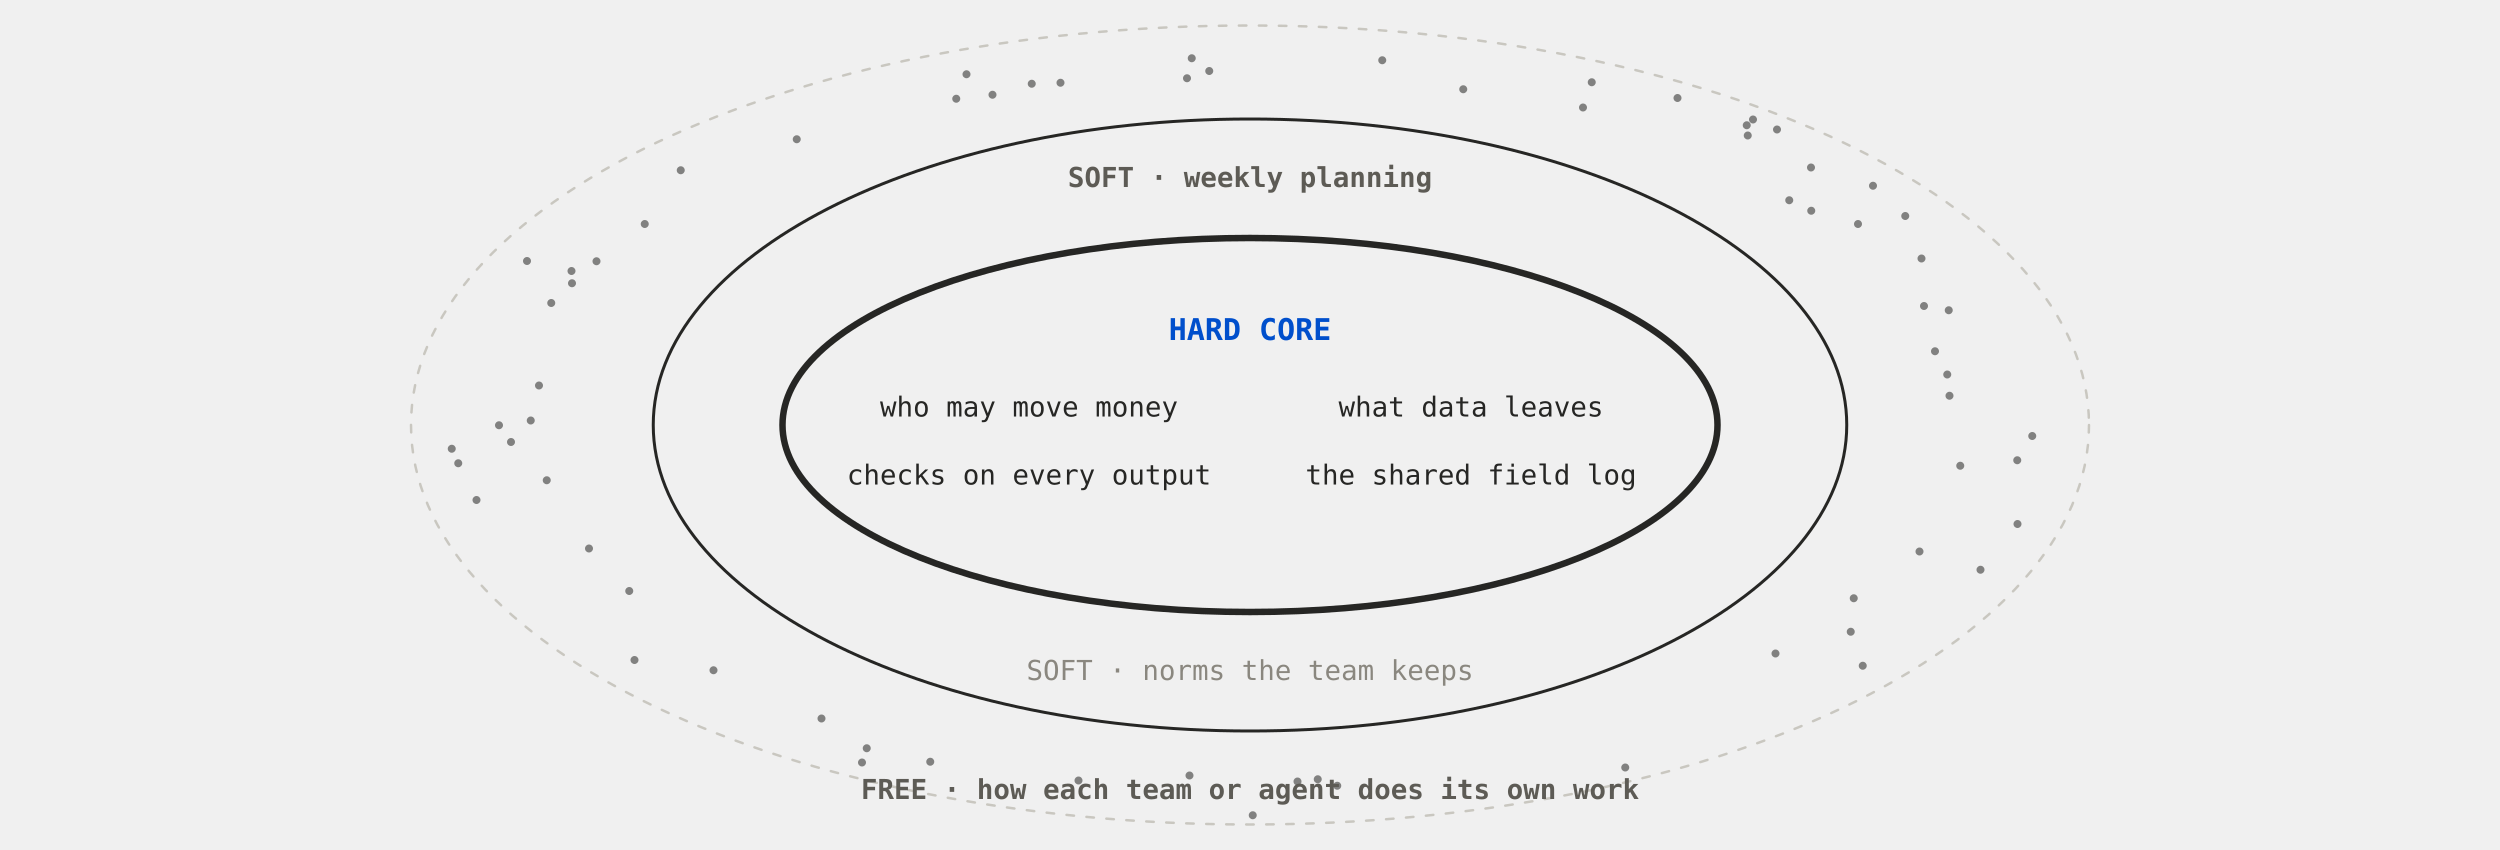
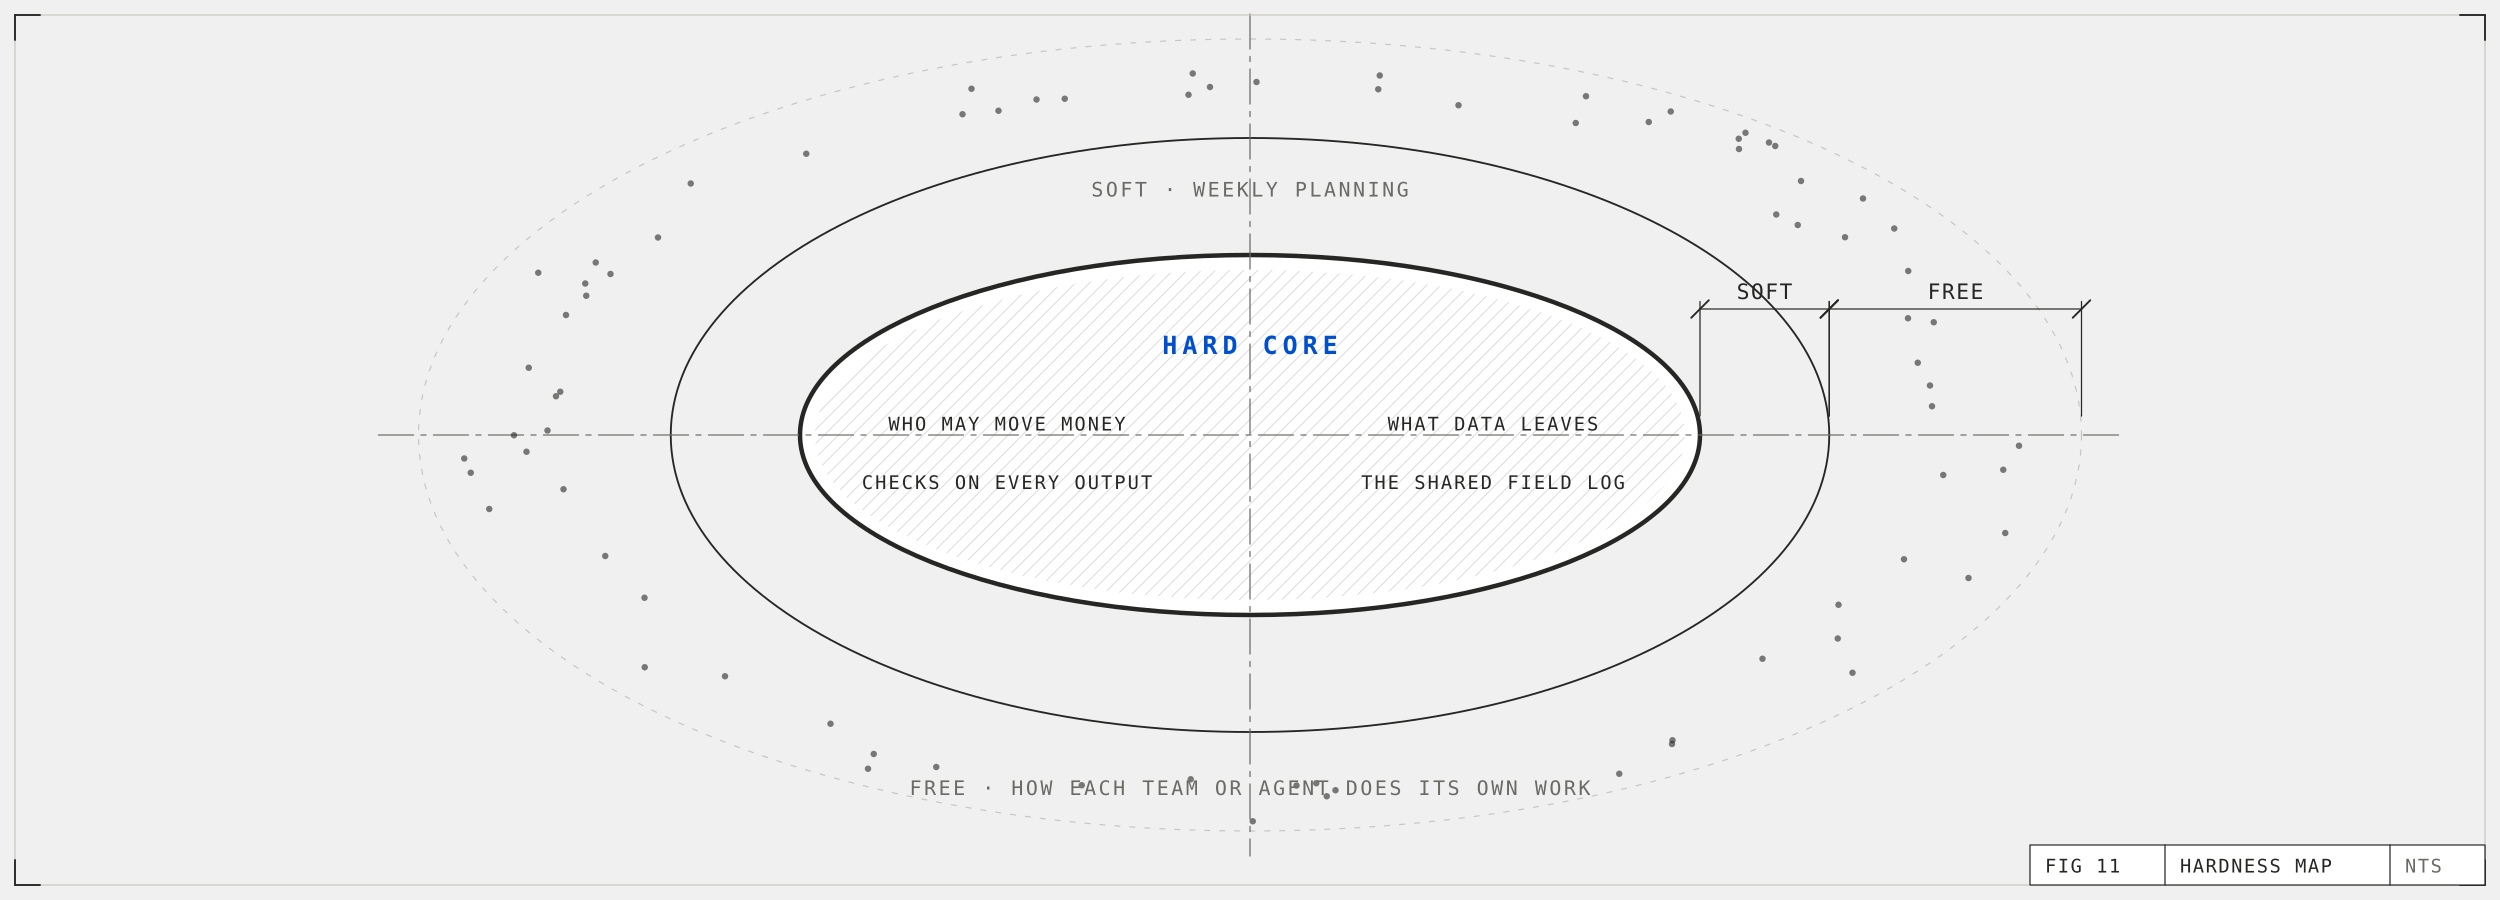
- <svg xmlns="http://www.w3.org/2000/svg" viewBox="0 0 1000 340" width="1000" height="340" role="img" aria-label="Three rings: a small hard core in the middle, soft norms around it, and free work outside">
+ <svg xmlns="http://www.w3.org/2000/svg" viewBox="0 0 1000 360" width="1000" height="360" role="img" aria-label="The hardness map in plan: a hatched hard core, a ring of soft norms, free work outside">
+   <defs>
+     <pattern id="h0" width="4" height="4" patternUnits="userSpaceOnUse" patternTransform="rotate(45)">
+       <line x1="0" y1="0" x2="0" y2="4" stroke="#262624" stroke-width="0.35" />
+     </pattern>
+   </defs>
  <g fill="none" stroke-linecap="round" stroke-linejoin="round">
-     <ellipse cx="500.0" cy="170.0" rx="335.6" ry="159.8" stroke="#c9c7c0" stroke-width="1" stroke-dasharray="3 5" />
-     <ellipse cx="500.0" cy="170.0" rx="238.7" ry="122.4" stroke="#262624" stroke-width="1.2" />
-     <ellipse cx="500.0" cy="170.0" rx="187.0" ry="74.8" stroke="#262624" stroke-width="2.6" />
-     <circle cx="774.0" cy="140.5" r="1.6" fill="#262624" stroke="none" opacity=".55" />
-     <circle cx="474.8" cy="31.3" r="1.6" fill="#262624" stroke="none" opacity=".55" />
-     <circle cx="779.8" cy="158.3" r="1.6" fill="#262624" stroke="none" opacity=".55" />
-     <circle cx="724.4" cy="67.0" r="1.6" fill="#262624" stroke="none" opacity=".55" />
-     <circle cx="701.2" cy="47.8" r="1.6" fill="#262624" stroke="none" opacity=".55" />
-     <circle cx="519.0" cy="312.6" r="1.6" fill="#262624" stroke="none" opacity=".55" />
-     <circle cx="424.2" cy="33.1" r="1.6" fill="#262624" stroke="none" opacity=".55" />
-     <circle cx="475.8" cy="310.2" r="1.6" fill="#262624" stroke="none" opacity=".55" />
-     <circle cx="698.7" cy="50.1" r="1.6" fill="#262624" stroke="none" opacity=".55" />
-     <circle cx="585.3" cy="35.7" r="1.6" fill="#262624" stroke="none" opacity=".55" />
-     <circle cx="768.6" cy="103.4" r="1.6" fill="#262624" stroke="none" opacity=".55" />
-     <circle cx="534.9" cy="314.3" r="1.6" fill="#262624" stroke="none" opacity=".55" />
-     <circle cx="251.7" cy="236.4" r="1.6" fill="#262624" stroke="none" opacity=".55" />
-     <circle cx="228.8" cy="113.3" r="1.6" fill="#262624" stroke="none" opacity=".55" />
-     <circle cx="210.8" cy="104.4" r="1.6" fill="#262624" stroke="none" opacity=".55" />
-     <circle cx="318.7" cy="55.7" r="1.6" fill="#262624" stroke="none" opacity=".55" />
-     <circle cx="710.8" cy="51.8" r="1.6" fill="#262624" stroke="none" opacity=".55" />
-     <circle cx="180.7" cy="179.5" r="1.6" fill="#262624" stroke="none" opacity=".55" />
-     <circle cx="784.1" cy="186.3" r="1.6" fill="#262624" stroke="none" opacity=".55" />
-     <circle cx="650.1" cy="307.0" r="1.6" fill="#262624" stroke="none" opacity=".55" />
-     <circle cx="386.6" cy="29.7" r="1.6" fill="#262624" stroke="none" opacity=".55" />
-     <circle cx="431.4" cy="312.2" r="1.6" fill="#262624" stroke="none" opacity=".55" />
-     <circle cx="715.7" cy="80.1" r="1.6" fill="#262624" stroke="none" opacity=".55" />
-     <circle cx="710.2" cy="261.4" r="1.6" fill="#262624" stroke="none" opacity=".55" />
-     <circle cx="190.6" cy="200.0" r="1.6" fill="#262624" stroke="none" opacity=".55" />
-     <circle cx="220.5" cy="121.2" r="1.6" fill="#262624" stroke="none" opacity=".55" />
-     <circle cx="212.3" cy="168.2" r="1.6" fill="#262624" stroke="none" opacity=".55" />
-     <circle cx="779.5" cy="124.1" r="1.6" fill="#262624" stroke="none" opacity=".55" />
-     <circle cx="527.1" cy="311.7" r="1.6" fill="#262624" stroke="none" opacity=".55" />
-     <circle cx="633.2" cy="43.0" r="1.6" fill="#262624" stroke="none" opacity=".55" />
-     <circle cx="743.2" cy="89.6" r="1.6" fill="#262624" stroke="none" opacity=".55" />
-     <circle cx="235.6" cy="219.4" r="1.6" fill="#262624" stroke="none" opacity=".55" />
-     <circle cx="762.1" cy="86.4" r="1.6" fill="#262624" stroke="none" opacity=".55" />
-     <circle cx="218.7" cy="192.1" r="1.6" fill="#262624" stroke="none" opacity=".55" />
-     <circle cx="204.4" cy="176.8" r="1.6" fill="#262624" stroke="none" opacity=".55" />
-     <circle cx="671.0" cy="39.2" r="1.6" fill="#262624" stroke="none" opacity=".55" />
-     <circle cx="483.7" cy="28.4" r="1.6" fill="#262624" stroke="none" opacity=".55" />
-     <circle cx="807.0" cy="209.6" r="1.6" fill="#262624" stroke="none" opacity=".55" />
-     <circle cx="769.6" cy="122.4" r="1.6" fill="#262624" stroke="none" opacity=".55" />
-     <circle cx="199.6" cy="170.1" r="1.6" fill="#262624" stroke="none" opacity=".55" />
-     <circle cx="778.9" cy="149.8" r="1.6" fill="#262624" stroke="none" opacity=".55" />
-     <circle cx="792.2" cy="227.9" r="1.6" fill="#262624" stroke="none" opacity=".55" />
-     <circle cx="228.6" cy="108.4" r="1.6" fill="#262624" stroke="none" opacity=".55" />
-     <circle cx="552.9" cy="24.1" r="1.6" fill="#262624" stroke="none" opacity=".55" />
-     <circle cx="397.0" cy="37.9" r="1.6" fill="#262624" stroke="none" opacity=".55" />
-     <circle cx="741.5" cy="239.3" r="1.6" fill="#262624" stroke="none" opacity=".55" />
-     <circle cx="346.7" cy="299.3" r="1.6" fill="#262624" stroke="none" opacity=".55" />
-     <circle cx="285.4" cy="268.1" r="1.6" fill="#262624" stroke="none" opacity=".55" />
-     <circle cx="272.3" cy="68.1" r="1.6" fill="#262624" stroke="none" opacity=".55" />
-     <circle cx="257.9" cy="89.6" r="1.6" fill="#262624" stroke="none" opacity=".55" />
-     <circle cx="636.7" cy="32.9" r="1.6" fill="#262624" stroke="none" opacity=".55" />
-     <circle cx="749.2" cy="74.3" r="1.6" fill="#262624" stroke="none" opacity=".55" />
-     <circle cx="806.9" cy="184.1" r="1.6" fill="#262624" stroke="none" opacity=".55" />
-     <circle cx="328.6" cy="287.4" r="1.6" fill="#262624" stroke="none" opacity=".55" />
-     <circle cx="215.6" cy="154.2" r="1.6" fill="#262624" stroke="none" opacity=".55" />
-     <circle cx="501.1" cy="326.1" r="1.6" fill="#262624" stroke="none" opacity=".55" />
-     <circle cx="344.8" cy="305.0" r="1.6" fill="#262624" stroke="none" opacity=".55" />
-     <circle cx="382.5" cy="39.5" r="1.6" fill="#262624" stroke="none" opacity=".55" />
-     <circle cx="372.1" cy="304.7" r="1.6" fill="#262624" stroke="none" opacity=".55" />
-     <circle cx="412.7" cy="33.5" r="1.6" fill="#262624" stroke="none" opacity=".55" />
-     <circle cx="767.8" cy="220.6" r="1.6" fill="#262624" stroke="none" opacity=".55" />
-     <circle cx="699.1" cy="54.2" r="1.6" fill="#262624" stroke="none" opacity=".55" />
-     <circle cx="745.1" cy="266.3" r="1.6" fill="#262624" stroke="none" opacity=".55" />
-     <circle cx="238.6" cy="104.5" r="1.6" fill="#262624" stroke="none" opacity=".55" />
-     <circle cx="724.5" cy="84.3" r="1.6" fill="#262624" stroke="none" opacity=".55" />
-     <circle cx="740.3" cy="252.7" r="1.6" fill="#262624" stroke="none" opacity=".55" />
-     <circle cx="476.7" cy="23.3" r="1.6" fill="#262624" stroke="none" opacity=".55" />
-     <circle cx="183.3" cy="185.3" r="1.6" fill="#262624" stroke="none" opacity=".55" />
-     <circle cx="253.8" cy="264.0" r="1.6" fill="#262624" stroke="none" opacity=".55" />
-     <circle cx="812.9" cy="174.4" r="1.6" fill="#262624" stroke="none" opacity=".55" />
-     <text x="500.0" y="136.0" text-anchor="middle" font-family="ui-monospace, Menlo, monospace" font-size="12" font-weight="600" fill="#004fcc" stroke="none">HARD CORE</text>
-     <text x="411.6" y="166.6" text-anchor="middle" font-family="ui-monospace, Menlo, monospace" font-size="11" font-weight="400" fill="#262624" stroke="none">who may move money</text>
-     <text x="588.4" y="166.6" text-anchor="middle" font-family="ui-monospace, Menlo, monospace" font-size="11" font-weight="400" fill="#262624" stroke="none">what data leaves</text>
-     <text x="411.6" y="193.8" text-anchor="middle" font-family="ui-monospace, Menlo, monospace" font-size="11" font-weight="400" fill="#262624" stroke="none">checks on every output</text>
-     <text x="588.4" y="193.8" text-anchor="middle" font-family="ui-monospace, Menlo, monospace" font-size="11" font-weight="400" fill="#262624" stroke="none">the shared field log</text>
-     <text x="500.0" y="74.8" text-anchor="middle" font-family="ui-monospace, Menlo, monospace" font-size="11" font-weight="600" fill="#5d5b55" stroke="none">SOFT · weekly planning</text>
-     <text x="500.0" y="272.0" text-anchor="middle" font-family="ui-monospace, Menlo, monospace" font-size="11" font-weight="400" fill="#8a877f" stroke="none">SOFT · norms the team keeps</text>
-     <text x="500.0" y="319.6" text-anchor="middle" font-family="ui-monospace, Menlo, monospace" font-size="11" font-weight="600" fill="#5d5b55" stroke="none">FREE · how each team or agent does its own work</text>
+     <ellipse cx="500.0" cy="174.0" rx="332.6" ry="158.4" stroke="#c9c7c0" stroke-width="0.5" fill="none" stroke-dasharray="2 4" />
+     <ellipse cx="500.0" cy="174.0" rx="231.7" ry="118.8" stroke="#262624" stroke-width="0.75" fill="none" />
+     <ellipse cx="500.0" cy="174.0" rx="180.0" ry="72.0" stroke="#262624" stroke-width="1.8" fill="#ffffff" />
+     <ellipse cx="500.0" cy="174.0" rx="174.0" ry="66.0" stroke="none" fill="url(#h0)" opacity=".35" />
+     <path d="M151.4 174.0L848.6 174.0" stroke="#6b6a66" stroke-width="0.5" stroke-dasharray="14 3 2 3" />
+     <path d="M500.0 5.6L500.0 342.4" stroke="#6b6a66" stroke-width="0.5" stroke-dasharray="14 3 2 3" />
+     <circle cx="767.1" cy="145.1" r="1.3" fill="#262624" stroke="none" opacity="0.6" />
+     <circle cx="475.4" cy="37.9" r="1.3" fill="#262624" stroke="none" opacity="0.6" />
+     <circle cx="772.8" cy="162.5" r="1.3" fill="#262624" stroke="none" opacity="0.6" />
+     <circle cx="720.4" cy="72.4" r="1.3" fill="#262624" stroke="none" opacity="0.6" />
+     <circle cx="698.2" cy="53.1" r="1.3" fill="#262624" stroke="none" opacity="0.6" />
+     <circle cx="518.6" cy="314.2" r="1.3" fill="#262624" stroke="none" opacity="0.6" />
+     <circle cx="425.9" cy="39.5" r="1.3" fill="#262624" stroke="none" opacity="0.6" />
+     <circle cx="476.3" cy="311.7" r="1.3" fill="#262624" stroke="none" opacity="0.6" />
+     <circle cx="695.5" cy="55.5" r="1.3" fill="#262624" stroke="none" opacity="0.6" />
+     <circle cx="583.4" cy="42.1" r="1.3" fill="#262624" stroke="none" opacity="0.6" />
+     <circle cx="763.3" cy="108.4" r="1.3" fill="#262624" stroke="none" opacity="0.6" />
+     <circle cx="534.2" cy="316.1" r="1.3" fill="#262624" stroke="none" opacity="0.6" />
+     <circle cx="257.8" cy="239.1" r="1.3" fill="#262624" stroke="none" opacity="0.6" />
+     <circle cx="234.5" cy="118.3" r="1.3" fill="#262624" stroke="none" opacity="0.6" />
+     <circle cx="215.3" cy="109.1" r="1.3" fill="#262624" stroke="none" opacity="0.6" />
+     <circle cx="322.5" cy="61.5" r="1.3" fill="#262624" stroke="none" opacity="0.6" />
+     <circle cx="707.6" cy="57.0" r="1.3" fill="#262624" stroke="none" opacity="0.6" />
+     <circle cx="185.7" cy="183.4" r="1.3" fill="#262624" stroke="none" opacity="0.6" />
+     <circle cx="777.3" cy="190.0" r="1.3" fill="#262624" stroke="none" opacity="0.6" />
+     <circle cx="647.7" cy="309.5" r="1.3" fill="#262624" stroke="none" opacity="0.6" />
+     <circle cx="388.6" cy="35.5" r="1.3" fill="#262624" stroke="none" opacity="0.6" />
+     <circle cx="432.7" cy="314.1" r="1.3" fill="#262624" stroke="none" opacity="0.6" />
+     <circle cx="710.5" cy="85.8" r="1.3" fill="#262624" stroke="none" opacity="0.6" />
+     <circle cx="705.0" cy="263.5" r="1.3" fill="#262624" stroke="none" opacity="0.6" />
+     <circle cx="195.7" cy="203.6" r="1.3" fill="#262624" stroke="none" opacity="0.6" />
+     <circle cx="226.4" cy="126.0" r="1.3" fill="#262624" stroke="none" opacity="0.6" />
+     <circle cx="219.0" cy="172.2" r="1.3" fill="#262624" stroke="none" opacity="0.6" />
+     <circle cx="773.5" cy="128.9" r="1.3" fill="#262624" stroke="none" opacity="0.6" />
+     <circle cx="526.5" cy="313.3" r="1.3" fill="#262624" stroke="none" opacity="0.6" />
+     <circle cx="630.3" cy="49.2" r="1.3" fill="#262624" stroke="none" opacity="0.6" />
+     <circle cx="738.0" cy="94.9" r="1.3" fill="#262624" stroke="none" opacity="0.6" />
+     <circle cx="242.1" cy="222.4" r="1.3" fill="#262624" stroke="none" opacity="0.6" />
+     <circle cx="757.7" cy="91.4" r="1.3" fill="#262624" stroke="none" opacity="0.6" />
+     <circle cx="225.4" cy="195.7" r="1.3" fill="#262624" stroke="none" opacity="0.6" />
+     <circle cx="210.6" cy="180.7" r="1.3" fill="#262624" stroke="none" opacity="0.6" />
+     <circle cx="668.3" cy="44.6" r="1.3" fill="#262624" stroke="none" opacity="0.6" />
+     <circle cx="484.0" cy="34.8" r="1.3" fill="#262624" stroke="none" opacity="0.6" />
+     <circle cx="802.1" cy="213.2" r="1.3" fill="#262624" stroke="none" opacity="0.6" />
+     <circle cx="763.2" cy="127.3" r="1.3" fill="#262624" stroke="none" opacity="0.6" />
+     <circle cx="205.6" cy="174.1" r="1.3" fill="#262624" stroke="none" opacity="0.6" />
+     <circle cx="772.0" cy="154.2" r="1.3" fill="#262624" stroke="none" opacity="0.6" />
+     <circle cx="787.4" cy="231.2" r="1.3" fill="#262624" stroke="none" opacity="0.6" />
+     <circle cx="234.1" cy="113.4" r="1.3" fill="#262624" stroke="none" opacity="0.6" />
+     <circle cx="551.9" cy="30.2" r="1.3" fill="#262624" stroke="none" opacity="0.6" />
+     <circle cx="399.4" cy="44.3" r="1.3" fill="#262624" stroke="none" opacity="0.6" />
+     <circle cx="735.4" cy="241.9" r="1.3" fill="#262624" stroke="none" opacity="0.6" />
+     <circle cx="349.5" cy="301.6" r="1.3" fill="#262624" stroke="none" opacity="0.6" />
+     <circle cx="290.0" cy="270.5" r="1.3" fill="#262624" stroke="none" opacity="0.6" />
+     <circle cx="276.3" cy="73.4" r="1.3" fill="#262624" stroke="none" opacity="0.6" />
+     <circle cx="263.2" cy="95.0" r="1.3" fill="#262624" stroke="none" opacity="0.6" />
+     <circle cx="634.4" cy="38.5" r="1.3" fill="#262624" stroke="none" opacity="0.6" />
+     <circle cx="745.2" cy="79.4" r="1.3" fill="#262624" stroke="none" opacity="0.6" />
+     <circle cx="801.3" cy="187.9" r="1.3" fill="#262624" stroke="none" opacity="0.6" />
+     <circle cx="332.2" cy="289.5" r="1.3" fill="#262624" stroke="none" opacity="0.6" />
+     <circle cx="222.4" cy="158.5" r="1.3" fill="#262624" stroke="none" opacity="0.6" />
+     <circle cx="501.1" cy="328.5" r="1.3" fill="#262624" stroke="none" opacity="0.6" />
+     <circle cx="347.2" cy="307.5" r="1.3" fill="#262624" stroke="none" opacity="0.6" />
+     <circle cx="385.0" cy="45.7" r="1.3" fill="#262624" stroke="none" opacity="0.6" />
+     <circle cx="374.5" cy="306.8" r="1.3" fill="#262624" stroke="none" opacity="0.6" />
+     <circle cx="414.6" cy="39.8" r="1.3" fill="#262624" stroke="none" opacity="0.6" />
+     <circle cx="761.6" cy="223.7" r="1.3" fill="#262624" stroke="none" opacity="0.6" />
+     <circle cx="695.6" cy="59.6" r="1.3" fill="#262624" stroke="none" opacity="0.6" />
+     <circle cx="741.0" cy="269.1" r="1.3" fill="#262624" stroke="none" opacity="0.6" />
+     <circle cx="244.2" cy="109.6" r="1.3" fill="#262624" stroke="none" opacity="0.6" />
+     <circle cx="719.1" cy="90.0" r="1.3" fill="#262624" stroke="none" opacity="0.6" />
+     <circle cx="735.1" cy="255.4" r="1.3" fill="#262624" stroke="none" opacity="0.6" />
+     <circle cx="477.1" cy="29.4" r="1.3" fill="#262624" stroke="none" opacity="0.6" />
+     <circle cx="188.3" cy="189.1" r="1.3" fill="#262624" stroke="none" opacity="0.6" />
+     <circle cx="257.9" cy="266.9" r="1.3" fill="#262624" stroke="none" opacity="0.6" />
+     <circle cx="807.6" cy="178.3" r="1.3" fill="#262624" stroke="none" opacity="0.6" />
+     <circle cx="669.0" cy="296.1" r="1.3" fill="#262624" stroke="none" opacity="0.6" />
+     <circle cx="659.5" cy="48.8" r="1.3" fill="#262624" stroke="none" opacity="0.6" />
+     <circle cx="238.3" cy="105.0" r="1.3" fill="#262624" stroke="none" opacity="0.6" />
+     <circle cx="502.6" cy="32.8" r="1.3" fill="#262624" stroke="none" opacity="0.6" />
+     <circle cx="530.7" cy="318.5" r="1.3" fill="#262624" stroke="none" opacity="0.6" />
+     <circle cx="224.1" cy="156.7" r="1.3" fill="#262624" stroke="none" opacity="0.6" />
+     <circle cx="211.5" cy="147.1" r="1.3" fill="#262624" stroke="none" opacity="0.6" />
+     <circle cx="668.8" cy="297.6" r="1.3" fill="#262624" stroke="none" opacity="0.6" />
+     <circle cx="551.3" cy="35.7" r="1.3" fill="#262624" stroke="none" opacity="0.6" />
+     <circle cx="710.1" cy="58.4" r="1.3" fill="#262624" stroke="none" opacity="0.6" />
+     <text x="500.0" y="141.6" font-family="ui-monospace, 'IBM Plex Mono', Menlo, monospace" font-size="10" font-weight="600" letter-spacing="2" fill="#004fcc" text-anchor="middle" stroke="none">HARD CORE</text>
+     <text x="402.8" y="172.2" font-family="ui-monospace, 'IBM Plex Mono', Menlo, monospace" font-size="7.5" font-weight="400" letter-spacing="0.8" fill="#262624" text-anchor="middle" stroke="none">WHO MAY MOVE MONEY</text>
+     <text x="597.2" y="172.2" font-family="ui-monospace, 'IBM Plex Mono', Menlo, monospace" font-size="7.5" font-weight="400" letter-spacing="0.8" fill="#262624" text-anchor="middle" stroke="none">WHAT DATA LEAVES</text>
+     <text x="402.8" y="195.6" font-family="ui-monospace, 'IBM Plex Mono', Menlo, monospace" font-size="7.5" font-weight="400" letter-spacing="0.8" fill="#262624" text-anchor="middle" stroke="none">CHECKS ON EVERY OUTPUT</text>
+     <text x="597.2" y="195.6" font-family="ui-monospace, 'IBM Plex Mono', Menlo, monospace" font-size="7.5" font-weight="400" letter-spacing="0.8" fill="#262624" text-anchor="middle" stroke="none">THE SHARED FIELD LOG</text>
+     <text x="500.0" y="78.6" font-family="ui-monospace, 'IBM Plex Mono', Menlo, monospace" font-size="8" font-weight="500" letter-spacing="1" fill="#6b6a66" text-anchor="middle" stroke="none">SOFT · WEEKLY PLANNING</text>
+     <text x="500.0" y="318.0" font-family="ui-monospace, 'IBM Plex Mono', Menlo, monospace" font-size="8" font-weight="500" letter-spacing="1" fill="#6b6a66" text-anchor="middle" stroke="none">FREE · HOW EACH TEAM OR AGENT DOES ITS OWN WORK</text>
+     <path d="M680.0 166.4L680.0 120.6" stroke="#262624" stroke-width="0.5" />
+     <path d="M731.7 166.4L731.7 120.6" stroke="#262624" stroke-width="0.5" />
+     <path d="M680.0 123.6L731.7 123.6" stroke="#262624" stroke-width="0.5" />
+     <path d="M676.5 127.1L683.5 120.1" stroke="#262624" stroke-width="0.75" />
+     <path d="M728.2 127.1L735.2 120.1" stroke="#262624" stroke-width="0.75" />
+     <text x="705.8" y="119.6" font-family="ui-monospace, 'IBM Plex Mono', Menlo, monospace" font-size="8.5" letter-spacing=".6" fill="#262624" text-anchor="middle" stroke="none" transform="rotate(0.0 705.8 123.6)">SOFT</text>
+     <path d="M731.7 166.4L731.7 120.6" stroke="#262624" stroke-width="0.5" />
+     <path d="M832.6 166.4L832.6 120.6" stroke="#262624" stroke-width="0.5" />
+     <path d="M731.7 123.6L832.6 123.6" stroke="#262624" stroke-width="0.5" />
+     <path d="M728.2 127.1L735.2 120.1" stroke="#262624" stroke-width="0.75" />
+     <path d="M829.1 127.1L836.1 120.1" stroke="#262624" stroke-width="0.75" />
+     <text x="782.2" y="119.6" font-family="ui-monospace, 'IBM Plex Mono', Menlo, monospace" font-size="8.5" letter-spacing=".6" fill="#262624" text-anchor="middle" stroke="none" transform="rotate(0.0 782.2 123.6)">FREE</text>
+     <rect x="6.0" y="6.0" width="988.0" height="348.0" stroke="#c9c7c0" stroke-width="0.5" fill="none" />
+     <path d="M6.0 6.0L16.0 6.0" stroke="#262624" stroke-width="0.75" />
+     <path d="M6.0 6.0L6.0 16.0" stroke="#262624" stroke-width="0.75" />
+     <path d="M994.0 6.0L984.0 6.0" stroke="#262624" stroke-width="0.75" />
+     <path d="M994.0 6.0L994.0 16.0" stroke="#262624" stroke-width="0.75" />
+     <path d="M6.0 354.0L16.0 354.0" stroke="#262624" stroke-width="0.75" />
+     <path d="M6.0 354.0L6.0 344.0" stroke="#262624" stroke-width="0.75" />
+     <path d="M994.0 354.0L984.0 354.0" stroke="#262624" stroke-width="0.75" />
+     <path d="M994.0 354.0L994.0 344.0" stroke="#262624" stroke-width="0.75" />
+     <rect x="812.0" y="338.0" width="182.0" height="16.0" stroke="#262624" stroke-width="0.5" fill="#ffffff" />
+     <path d="M866.0 338.0L866.0 354.0" stroke="#262624" stroke-width="0.5" />
+     <path d="M956.0 338.0L956.0 354.0" stroke="#262624" stroke-width="0.5" />
+     <text x="818.0" y="349.0" font-family="ui-monospace, 'IBM Plex Mono', Menlo, monospace" font-size="7.5" font-weight="500" letter-spacing="0.6" fill="#262624" text-anchor="start" stroke="none">FIG 11</text>
+     <text x="872.0" y="349.0" font-family="ui-monospace, 'IBM Plex Mono', Menlo, monospace" font-size="7.5" font-weight="400" letter-spacing="0.6" fill="#262624" text-anchor="start" stroke="none">HARDNESS MAP</text>
+     <text x="962.0" y="349.0" font-family="ui-monospace, 'IBM Plex Mono', Menlo, monospace" font-size="7.5" font-weight="400" letter-spacing="0.6" fill="#6b6a66" text-anchor="start" stroke="none">NTS</text>
  </g>
</svg>
